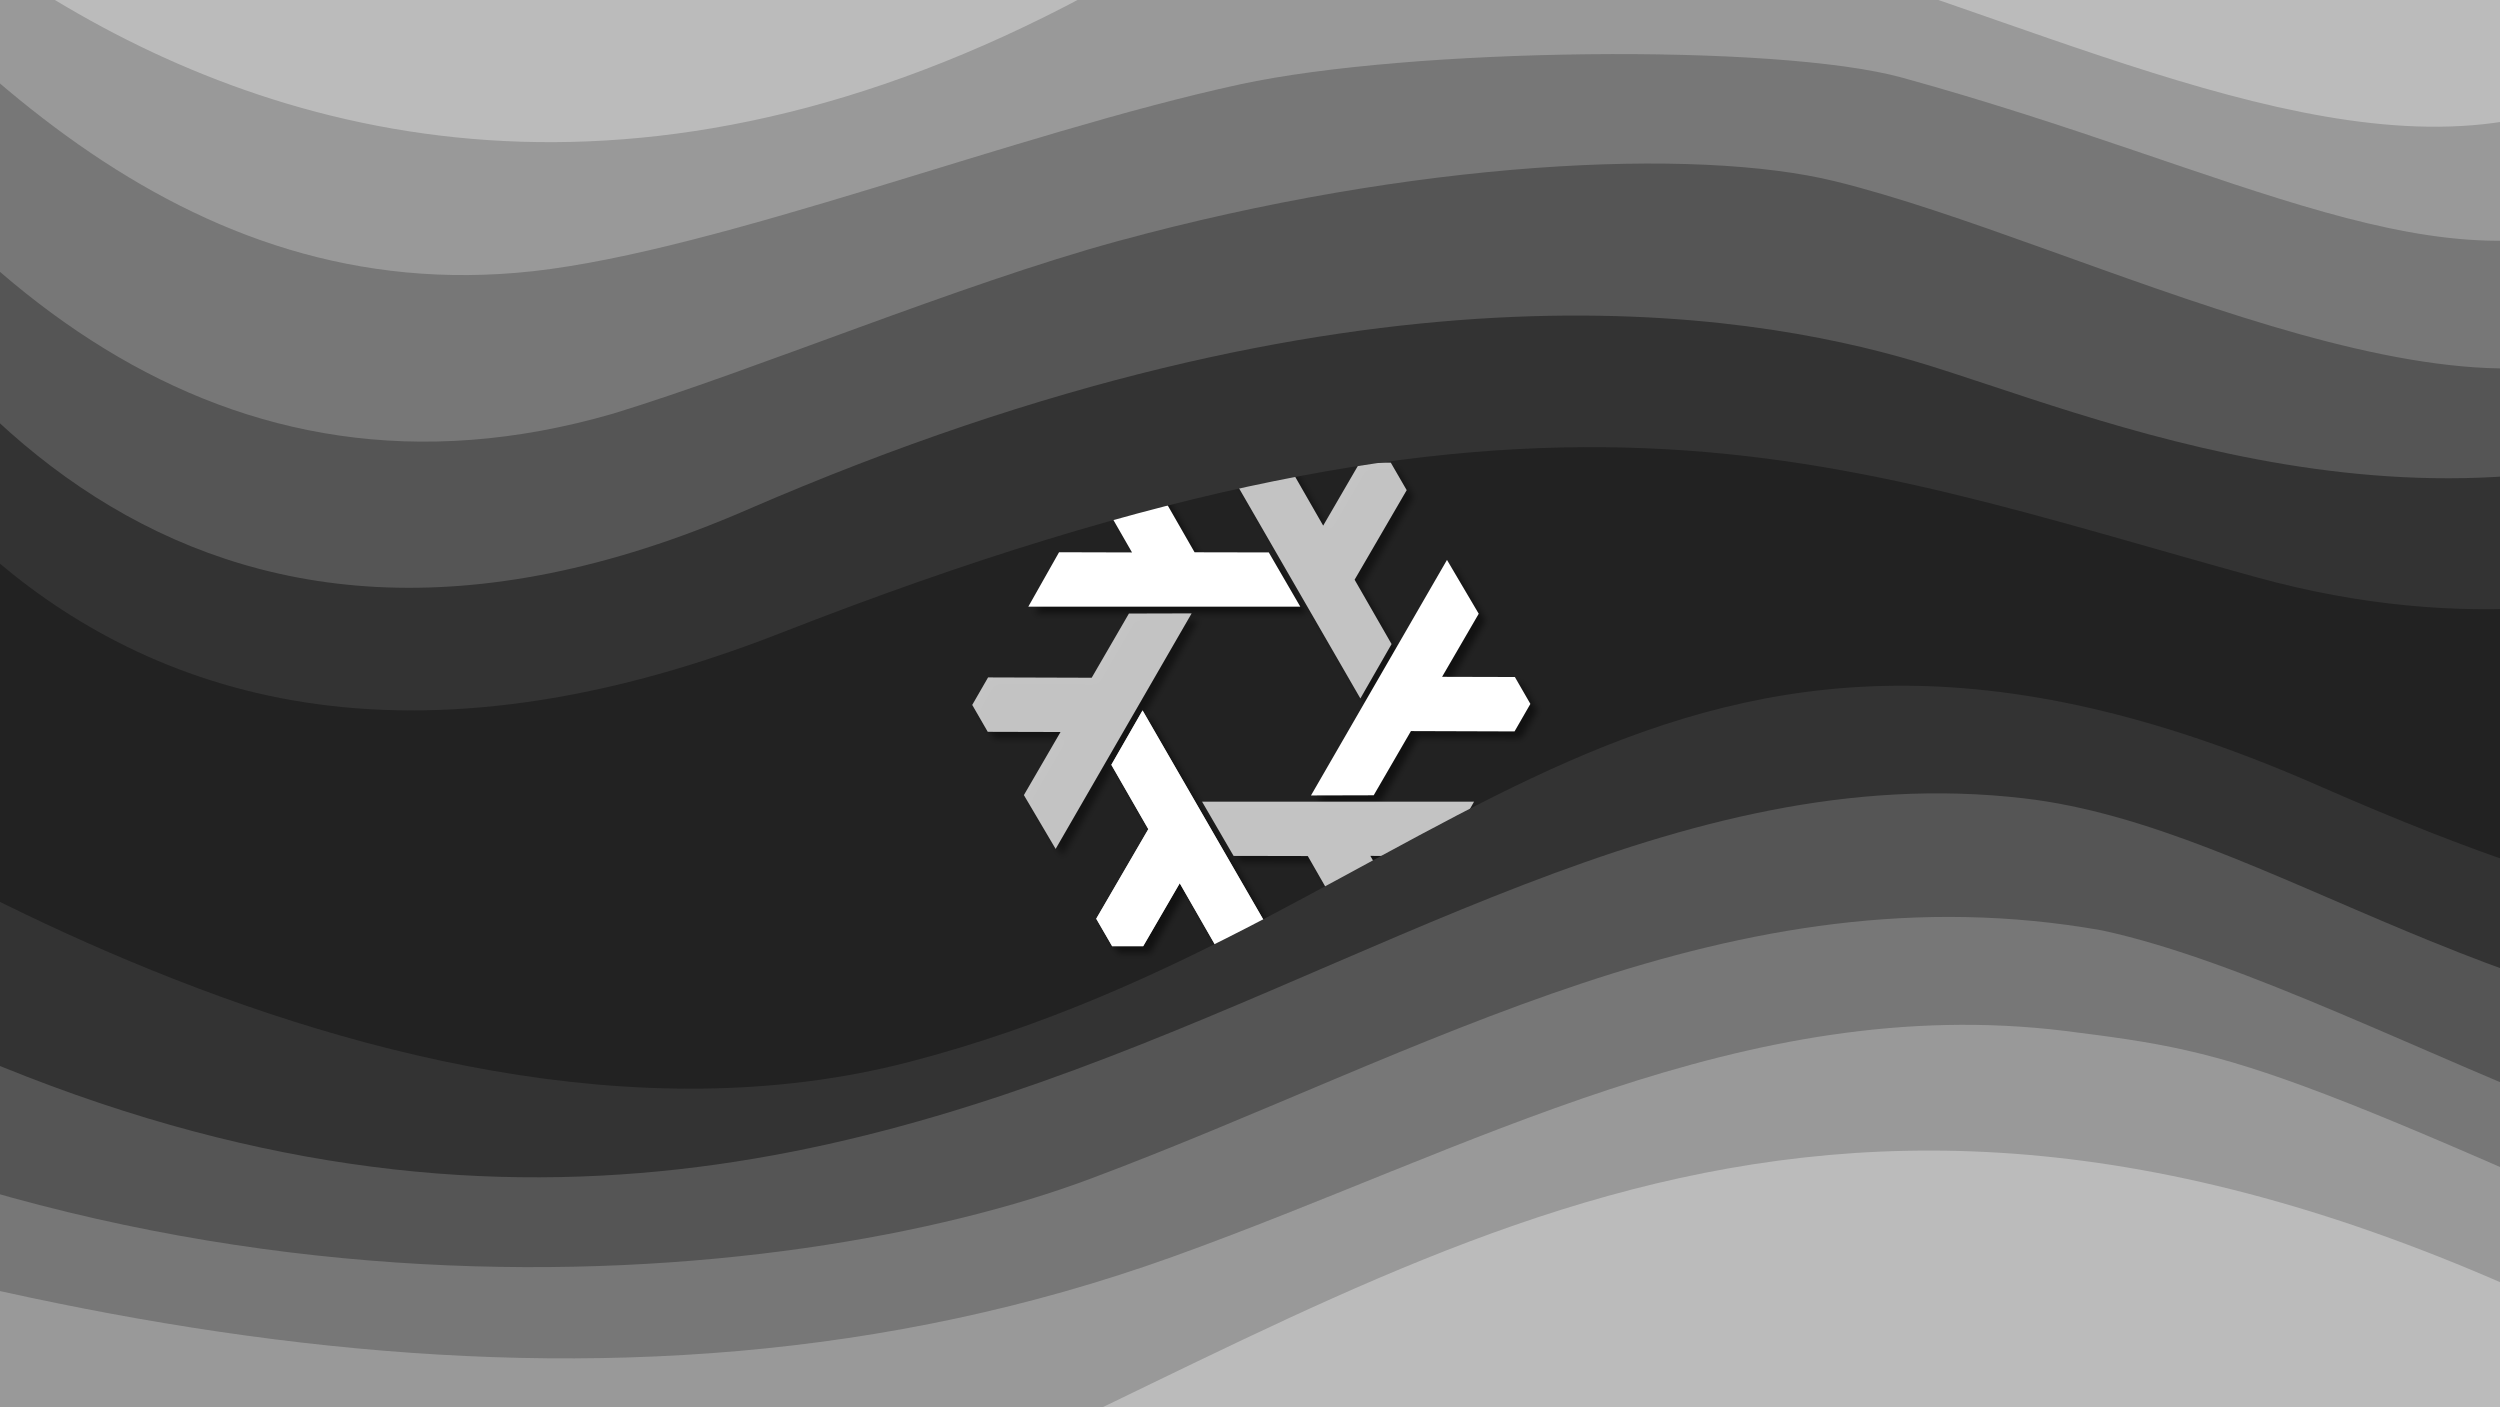
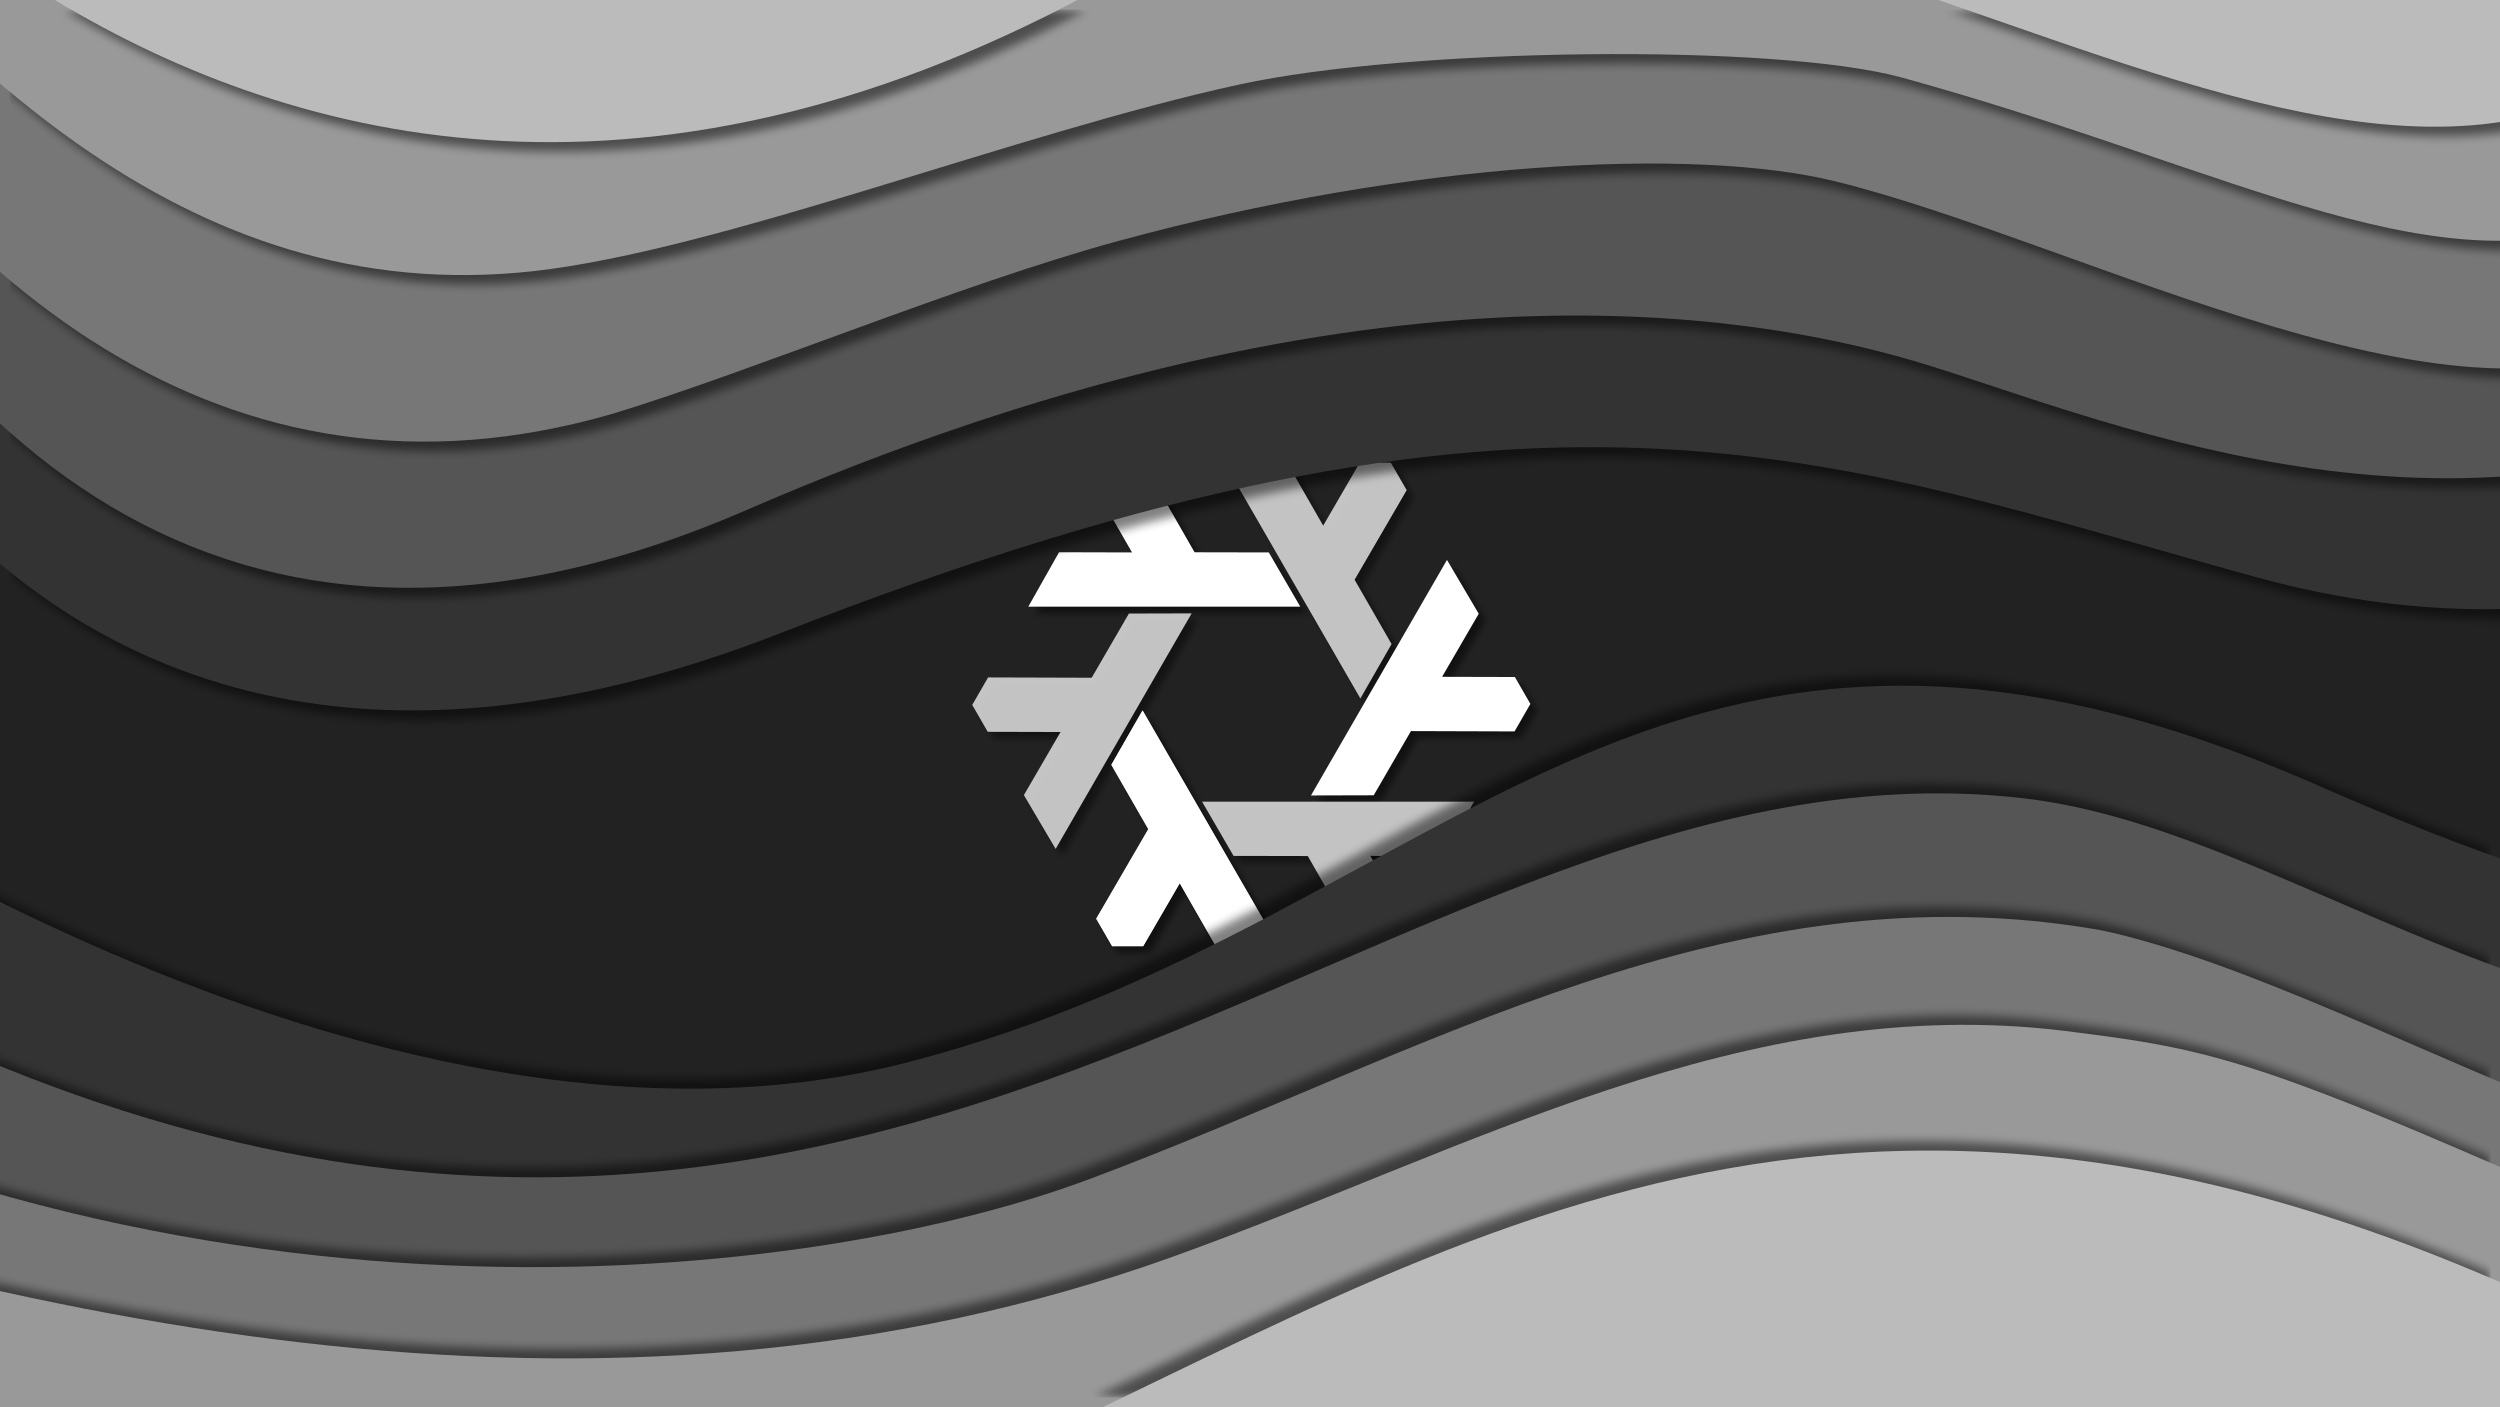
<svg xmlns="http://www.w3.org/2000/svg" xmlns:xlink="http://www.w3.org/1999/xlink" width="1600mm" height="900mm" viewBox="0 0 1600 900" version="1.1" id="svg1" xml:space="preserve">
  <defs id="defs1">
    <filter style="color-interpolation-filters:sRGB;" id="filter11" x="-0.014" y="-0.017" width="1.041" height="1.047">
      <feFlood result="flood" in="SourceGraphic" flood-opacity="0.498" flood-color="rgb(0,0,0)" id="feFlood10" />
      <feGaussianBlur result="blur" in="SourceGraphic" stdDeviation="3" id="feGaussianBlur10" />
      <feOffset result="offset" in="blur" dx="6" dy="6" id="feOffset10" />
      <feComposite result="comp1" operator="in" in="flood" in2="offset" id="feComposite10" />
      <feComposite result="comp2" operator="over" in="SourceGraphic" in2="comp1" id="feComposite11" />
+     </filter>
+     <filter style="color-interpolation-filters:sRGB;" id="filter2" x="-0.004" y="-0.013" width="1.01" height="1.038">
+       <feFlood result="flood" in="SourceGraphic" flood-opacity="0.498" flood-color="rgb(0,0,0)" id="feFlood1" />
+       <feGaussianBlur result="blur" in="SourceGraphic" stdDeviation="3" id="feGaussianBlur1" />
+       <feOffset result="offset" in="blur" dx="6" dy="6" id="feOffset1" />
+       <feComposite result="comp1" operator="in" in="flood" in2="offset" id="feComposite1" />
+       <feComposite result="comp2" operator="over" in="SourceGraphic" in2="comp1" id="feComposite2" />
+     </filter>
+     <filter style="color-interpolation-filters:sRGB;" id="filter4" x="-0.004" y="-0.014" width="1.01" height="1.04">
+       <feFlood result="flood" in="SourceGraphic" flood-opacity="0.498" flood-color="rgb(0,0,0)" id="feFlood2" />
+       <feGaussianBlur result="blur" in="SourceGraphic" stdDeviation="3" id="feGaussianBlur2" />
+       <feOffset result="offset" in="blur" dx="6" dy="6" id="feOffset2" />
+       <feComposite result="comp1" operator="in" in="flood" in2="offset" id="feComposite3" />
+       <feComposite result="comp2" operator="over" in="SourceGraphic" in2="comp1" id="feComposite4" />
+     </filter>
+     <filter style="color-interpolation-filters:sRGB;" id="filter6" x="-0.004" y="-0.015" width="1.01" height="1.043">
+       <feFlood result="flood" in="SourceGraphic" flood-opacity="0.498" flood-color="rgb(0,0,0)" id="feFlood4" />
+       <feGaussianBlur result="blur" in="SourceGraphic" stdDeviation="3" id="feGaussianBlur4" />
+       <feOffset result="offset" in="blur" dx="6" dy="6" id="feOffset4" />
+       <feComposite result="comp1" operator="in" in="flood" in2="offset" id="feComposite5" />
+       <feComposite result="comp2" operator="over" in="SourceGraphic" in2="comp1" id="feComposite6" />
+     </filter>
+     <filter style="color-interpolation-filters:sRGB;" id="filter8" x="-0.004" y="-0.017" width="1.01" height="1.049">
+       <feFlood result="flood" in="SourceGraphic" flood-opacity="0.498" flood-color="rgb(0,0,0)" id="feFlood6" />
+       <feGaussianBlur result="blur" in="SourceGraphic" stdDeviation="3" id="feGaussianBlur6" />
+       <feOffset result="offset" in="blur" dx="6" dy="6" id="feOffset6" />
+       <feComposite result="comp1" operator="in" in="flood" in2="offset" id="feComposite7" />
+       <feComposite result="comp2" operator="over" in="SourceGraphic" in2="comp1" id="feComposite8" />
+     </filter>
+     <filter style="color-interpolation-filters:sRGB;" id="filter12" x="-0.003" y="-0.014" width="1.01" height="1.041">
+       <feFlood result="flood" in="SourceGraphic" flood-opacity="0.498" flood-color="rgb(0,0,0)" id="feFlood8" />
+       <feGaussianBlur result="blur" in="SourceGraphic" stdDeviation="3" id="feGaussianBlur8" />
+       <feOffset result="offset" in="blur" dx="6" dy="6" id="feOffset8" />
+       <feComposite result="comp1" operator="in" in="flood" in2="offset" id="feComposite9" />
+       <feComposite result="comp2" operator="over" in="SourceGraphic" in2="comp1" id="feComposite12" />
+     </filter>
+     <filter style="color-interpolation-filters:sRGB;" id="filter15" x="-0.005" y="-0.027" width="1.008" height="1.041">
+       <feFlood result="flood" in="SourceGraphic" flood-opacity="0.498" flood-color="rgb(0,0,0)" id="feFlood14" />
+       <feGaussianBlur result="blur" in="SourceGraphic" stdDeviation="3" id="feGaussianBlur14" />
+       <feOffset result="offset" in="blur" dx="-6" dy="-6" id="feOffset14" />
+       <feComposite result="comp1" operator="in" in="flood" in2="offset" id="feComposite14" />
+       <feComposite result="comp2" operator="over" in="SourceGraphic" in2="comp1" id="feComposite15" />
+     </filter>
+     <filter style="color-interpolation-filters:sRGB;" id="filter17" x="-0.006" y="-0.025" width="1.009" height="1.039">
+       <feFlood result="flood" in="SourceGraphic" flood-opacity="0.498" flood-color="rgb(0,0,0)" id="feFlood15" />
+       <feGaussianBlur result="blur" in="SourceGraphic" stdDeviation="3" id="feGaussianBlur15" />
+       <feOffset result="offset" in="blur" dx="-6" dy="-6" id="feOffset15" />
+       <feComposite result="comp1" operator="in" in="flood" in2="offset" id="feComposite16" />
+       <feComposite result="comp2" operator="over" in="SourceGraphic" in2="comp1" id="feComposite17" />
+     </filter>
+     <filter style="color-interpolation-filters:sRGB;" id="filter19" x="-0.006" y="-0.025" width="1.009" height="1.039">
+       <feFlood result="flood" in="SourceGraphic" flood-opacity="0.498" flood-color="rgb(0,0,0)" id="feFlood17" />
+       <feGaussianBlur result="blur" in="SourceGraphic" stdDeviation="3" id="feGaussianBlur17" />
+       <feOffset result="offset" in="blur" dx="-6" dy="-6" id="feOffset17" />
+       <feComposite result="comp1" operator="in" in="flood" in2="offset" id="feComposite18" />
+       <feComposite result="comp2" operator="over" in="SourceGraphic" in2="comp1" id="feComposite19" />
+     </filter>
+     <filter style="color-interpolation-filters:sRGB;" id="filter21" x="-0.006" y="-0.024" width="1.009" height="1.037">
+       <feFlood result="flood" in="SourceGraphic" flood-opacity="0.498" flood-color="rgb(0,0,0)" id="feFlood19" />
+       <feGaussianBlur result="blur" in="SourceGraphic" stdDeviation="3" id="feGaussianBlur19" />
+       <feOffset result="offset" in="blur" dx="-6" dy="-6" id="feOffset19" />
+       <feComposite result="comp1" operator="in" in="flood" in2="offset" id="feComposite20" />
+       <feComposite result="comp2" operator="over" in="SourceGraphic" in2="comp1" id="feComposite21" />
+     </filter>
+     <filter style="color-interpolation-filters:sRGB;" id="filter23" x="-0.006" y="-0.022" width="1.009" height="1.035">
+       <feFlood result="flood" in="SourceGraphic" flood-opacity="0.498" flood-color="rgb(0,0,0)" id="feFlood21" />
+       <feGaussianBlur result="blur" in="SourceGraphic" stdDeviation="3" id="feGaussianBlur21" />
+       <feOffset result="offset" in="blur" dx="-6" dy="-6" id="feOffset21" />
+       <feComposite result="comp1" operator="in" in="flood" in2="offset" id="feComposite22" />
+       <feComposite result="comp2" operator="over" in="SourceGraphic" in2="comp1" id="feComposite23" />
    </filter>
  </defs>
  <g id="layer7">
    <rect style="fill:#222222;fill-opacity:1;stroke-width:0.265" id="rect10" width="1700.168" height="998.586" x="-46.873" y="-47.046" />
  </g>
  <g id="layer8" transform="matrix(0.9327625,0,0,0.9327625,53.98999,30.45688)">
    <g id="g2" transform="matrix(0.7635182,0,0,0.7635182,489.7187,997.1774)" style="stroke-width:1;filter:url(#filter11)">
      <path id="path3336-6" d="m 309.549,-710.388 122.197,211.675 -56.157,0.527 -32.624,-56.869 -32.856,56.565 -27.902,-0.011 -14.291,-24.69 46.81,-80.49 -33.229,-57.826 z" style="opacity:1;fill:#dddddd;fill-opacity:0.867;fill-rule:evenodd;stroke:none;stroke-width:3;stroke-linecap:butt;stroke-linejoin:round;stroke-miterlimit:4;stroke-dasharray:none;stroke-opacity:1" />
      <use height="100%" width="100%" transform="rotate(60,407.1116,-715.7872)" id="use3439-6" xlink:href="#path3336-6" y="0" x="0" style="stroke-width:1" />
      <use height="100%" width="100%" transform="rotate(-60,407.3118,-715.7002)" id="use3445-0" xlink:href="#path3336-6" y="0" x="0" style="stroke-width:1" />
      <use height="100%" width="100%" transform="rotate(180,407.4187,-715.7565)" id="use3449-5" xlink:href="#path3336-6" y="0" x="0" style="stroke-width:1" />
      <path style="color:#000000;clip-rule:nonzero;display:inline;overflow:visible;visibility:visible;opacity:1;isolation:auto;mix-blend-mode:normal;color-interpolation:sRGB;color-interpolation-filters:linearRGB;solid-color:#000000;solid-opacity:1;fill:#ffffff;fill-opacity:1;fill-rule:evenodd;stroke:none;stroke-width:3;stroke-linecap:butt;stroke-linejoin:round;stroke-miterlimit:4;stroke-dasharray:none;stroke-dashoffset:0;stroke-opacity:1;color-rendering:auto;image-rendering:auto;shape-rendering:auto;text-rendering:auto;enable-background:accumulate" d="m 309.549,-710.388 122.197,211.675 -56.157,0.527 -32.624,-56.869 -32.856,56.565 -27.902,-0.011 -14.291,-24.69 46.81,-80.49 -33.229,-57.826 z" id="path4260-0" />
      <use height="100%" width="100%" transform="rotate(120,407.3392,-716.0836)" id="use4354-5" xlink:href="#path4260-0" y="0" x="0" style="display:inline;stroke-width:1" />
      <use height="100%" width="100%" transform="rotate(-120,407.2882,-715.87)" id="use4362-2" xlink:href="#path4260-0" y="0" x="0" style="display:inline;stroke-width:1" />
    </g>
  </g>
  <g id="layer1" style="display:inline">
-     <path style="fill:#333333;fill-opacity:1;stroke-width:0.265" d="m -144.719,150.66 c 0,0 142.675,450.781 644.27,254.505 491.211,-192.213 669.699,-111.379 945.048,-35.595 267.713,73.682 437.819,-76.529 437.819,-76.529 L 1724.021,-61.131 -116.243,-87.827 Z" id="path1" />
-     <path style="fill:#333333;fill-opacity:1;stroke-width:0.265" d="m -181.483,471.05 c 0,0 414.631,299.333 763.462,208.566 348.831,-90.767 476.582,-363.63 901.943,-176.756 425.361,186.874 253.887,-35.006 396.267,98.475 142.38,133.481 57.961,425.332 57.961,425.332 l -2142.821,-23.137 z" id="path2" />
+     <path style="fill:#333333;fill-opacity:1;stroke-width:0.265;filter:url(#filter2)" d="m -144.719,150.66 c 0,0 142.675,450.781 644.27,254.505 491.211,-192.213 669.699,-111.379 945.048,-35.595 267.713,73.682 437.819,-76.529 437.819,-76.529 L 1724.021,-61.131 -116.243,-87.827 Z" id="path1" />
+     <path style="fill:#333333;fill-opacity:1;stroke-width:0.265;filter:url(#filter23)" d="m -181.483,471.05 c 0,0 414.631,299.333 763.462,208.566 348.831,-90.767 476.582,-363.63 901.943,-176.756 425.361,186.874 253.887,-35.006 396.267,98.475 142.38,133.481 57.961,425.332 57.961,425.332 l -2142.821,-23.137 z" id="path2" />
  </g>
  <g id="layer2" style="display:inline">
-     <path style="fill:#555555;fill-opacity:1;stroke-width:0.265" d="M -157.177,40.315 C -65.826,244.817 121.462,480.971 477.814,326.388 867.58,157.312 1116.895,199.052 1226.038,231.343 c 108.952,32.235 337.805,134.666 553.155,26.101 215.35,-108.565 14.238,-363.069 14.238,-363.069 l -1938.15,-33.815 z" id="path3" />
-     <path style="fill:#555555;fill-opacity:1;stroke-width:0.265" d="M -251.633,546.937 C 516.743,1054.884 852.637,459.683 1295.126,510.912 c 157.812,18.271 312.144,156.759 551.009,155.75 128.499,-0.543 77.243,9.767 77.243,9.767 l 30.256,380.867 -2230.029,-37.375 z" id="path4" />
+     <path style="fill:#555555;fill-opacity:1;stroke-width:0.265;filter:url(#filter4)" d="M -157.177,40.315 C -65.826,244.817 121.462,480.971 477.814,326.388 867.58,157.312 1116.895,199.052 1226.038,231.343 c 108.952,32.235 337.805,134.666 553.155,26.101 215.35,-108.565 14.238,-363.069 14.238,-363.069 l -1938.15,-33.815 z" id="path3" />
+     <path style="fill:#555555;fill-opacity:1;stroke-width:0.265;filter:url(#filter21)" d="M -251.633,546.937 C 516.743,1054.884 852.637,459.683 1295.126,510.912 c 157.812,18.271 312.144,156.759 551.009,155.75 128.499,-0.543 77.243,9.767 77.243,9.767 l 30.256,380.867 -2230.029,-37.375 z" id="path4" />
  </g>
  <g id="layer3" style="display:inline">
-     <path style="fill:#777777;fill-opacity:1;stroke-width:0.265" d="M -165.362,-29.534 C -38.811,179.328 141.519,337.318 392.302,264.753 483.203,236.997 613.861,182.028 715.162,154.378 905.53,102.416 1085.215,94.116 1174.299,115.985 c 158.461,38.899 410.901,177.055 526.585,93.407 115.684,-83.648 110.345,-343.492 110.345,-343.492 l -1970.185,-56.952 z" id="path5" />
-     <path style="fill:#777777;fill-opacity:1;stroke-width:0.265" d="M -300.752,631.754 C 80.099,869.552 507.212,825.739 697.687,754.472 911.31,674.545 1108.494,553.428 1345.226,595.443 c 181.535,39.155 467.423,243.158 589.28,132.451 68.343,-62.089 17.349,379.235 17.349,379.235 l -2258.505,-16.018 z" id="path6" />
+     <path style="fill:#777777;fill-opacity:1;stroke-width:0.265;filter:url(#filter6)" d="M -165.362,-29.534 C -38.811,179.328 141.519,337.318 392.302,264.753 483.203,236.997 613.861,182.028 715.162,154.378 905.53,102.416 1085.215,94.116 1174.299,115.985 c 158.461,38.899 410.901,177.055 526.585,93.407 115.684,-83.648 110.345,-343.492 110.345,-343.492 l -1970.185,-56.952 z" id="path5" />
+     <path style="fill:#777777;fill-opacity:1;stroke-width:0.265;filter:url(#filter19)" d="M -300.752,631.754 C 80.099,869.552 507.212,825.739 697.687,754.472 911.31,674.545 1108.494,553.428 1345.226,595.443 c 181.535,39.155 467.423,243.158 589.28,132.451 68.343,-62.089 17.349,379.235 17.349,379.235 l -2258.505,-16.018 z" id="path6" />
  </g>
  <g id="layer4">
-     <path style="fill:#999999;fill-opacity:1;stroke-width:0.265" d="M -171.919,-130.541 C -38.279,34.584 116.616,198.138 340.921,173.595 461.257,160.219 650.196,85.076 793.615,53.982 901.963,30.492 1137.029,27.549 1217.422,49.7 c 217.422,59.905 347.441,140.697 467.446,86.525 142.249,-64.213 127.636,-302.36 127.636,-302.36 l -1993.322,-76.529 z" id="path7" />
-     <path style="fill:#999999;fill-opacity:1;stroke-width:0.265" d="M -357.437,721.997 C 0.299,846.115 382.895,936.394 750.467,804.348 c 189.768,-68.172 365.992,-169.539 570.786,-144.602 119.583,15.089 131.685,18.634 582.145,223.774 45.628,20.779 70.475,30.203 70.475,30.203 l -5.034,264.28 -2323.144,-50.339 z" id="path8" />
+     <path style="fill:#999999;fill-opacity:1;stroke-width:0.265;filter:url(#filter8)" d="M -171.919,-130.541 C -38.279,34.584 116.616,198.138 340.921,173.595 461.257,160.219 650.196,85.076 793.615,53.982 901.963,30.492 1137.029,27.549 1217.422,49.7 c 217.422,59.905 347.441,140.697 467.446,86.525 142.249,-64.213 127.636,-302.36 127.636,-302.36 l -1993.322,-76.529 z" id="path7" />
+     <path style="fill:#999999;fill-opacity:1;stroke-width:0.265;filter:url(#filter17)" d="M -357.437,721.997 C 0.299,846.115 382.895,936.394 750.467,804.348 c 189.768,-68.172 365.992,-169.539 570.786,-144.602 119.583,15.089 131.685,18.634 582.145,223.774 45.628,20.779 70.475,30.203 70.475,30.203 l -5.034,264.28 -2323.144,-50.339 z" id="path8" />
  </g>
  <g id="layer5">
-     <path style="fill:#bbbbbb;fill-opacity:1;stroke-width:0.265;stroke-dasharray:none" d="m -201.745,-223.242 c 0,0 343.958,539.089 924.388,205.052 C 1077.077,-222.166 1512.041,262.19 1734.675,2.48 1880.195,-243.913 1862.005,-393.568 1862.005,-393.568 c 0,0 -2070.365,-13.229 -2078.633,-13.229 -8.268,0 14.883,183.555 14.883,183.555 z" id="path9" />
-     <path style="fill:#bbbbbb;fill-opacity:1;stroke-width:0.265" d="m -399.333,825.875 c 0,0 657.841,289.007 1078.358,87.595 315.067,-150.906 580.983,-311.868 1113.457,7.285 532.474,319.154 153.789,309.232 153.789,309.232 L -401.907,1177.07 Z" id="path10" />
+     <path style="fill:#bbbbbb;fill-opacity:1;stroke-width:0.265;stroke-dasharray:none;filter:url(#filter12)" d="m -201.745,-223.242 c 0,0 343.958,539.089 924.388,205.052 C 1077.077,-222.166 1512.041,262.19 1734.675,2.48 1880.195,-243.913 1862.005,-393.568 1862.005,-393.568 c 0,0 -2070.365,-13.229 -2078.633,-13.229 -8.268,0 14.883,183.555 14.883,183.555 z" id="path9" />
+     <path style="fill:#bbbbbb;fill-opacity:1;stroke-width:0.265;filter:url(#filter15)" d="m -399.333,825.875 c 0,0 657.841,289.007 1078.358,87.595 315.067,-150.906 580.983,-311.868 1113.457,7.285 532.474,319.154 153.789,309.232 153.789,309.232 L -401.907,1177.07 Z" id="path10" />
  </g>
</svg>
